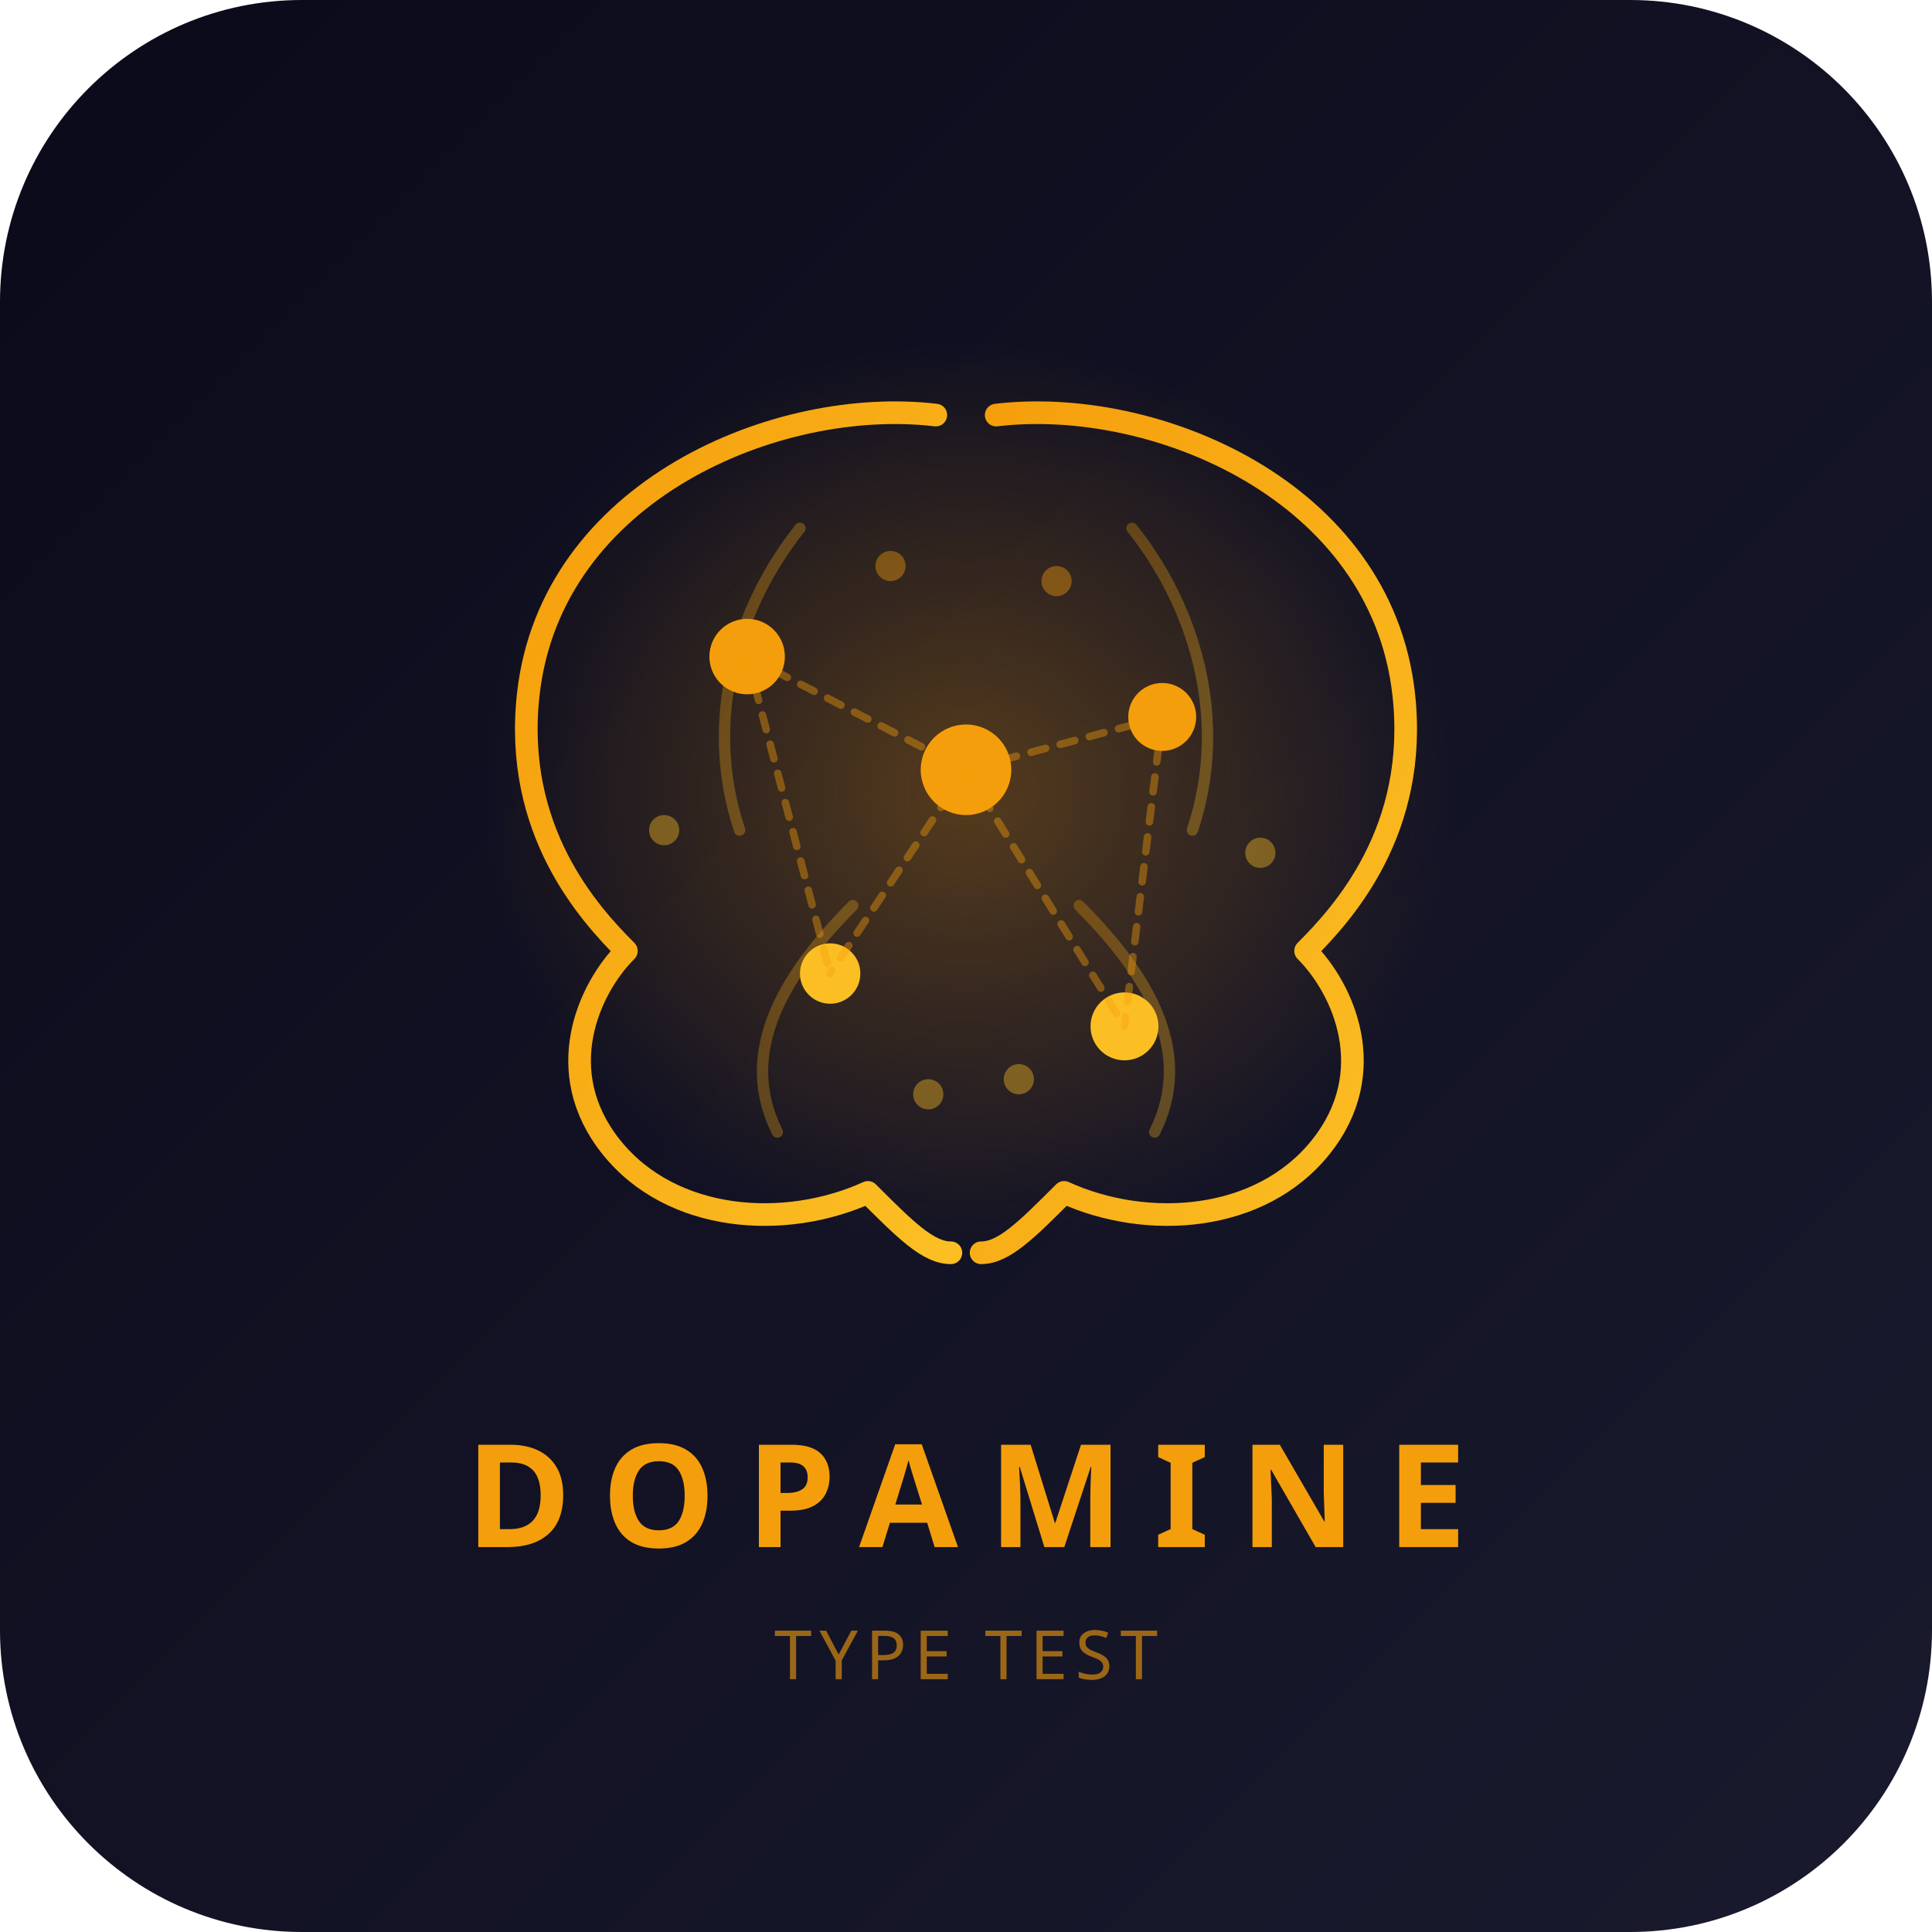
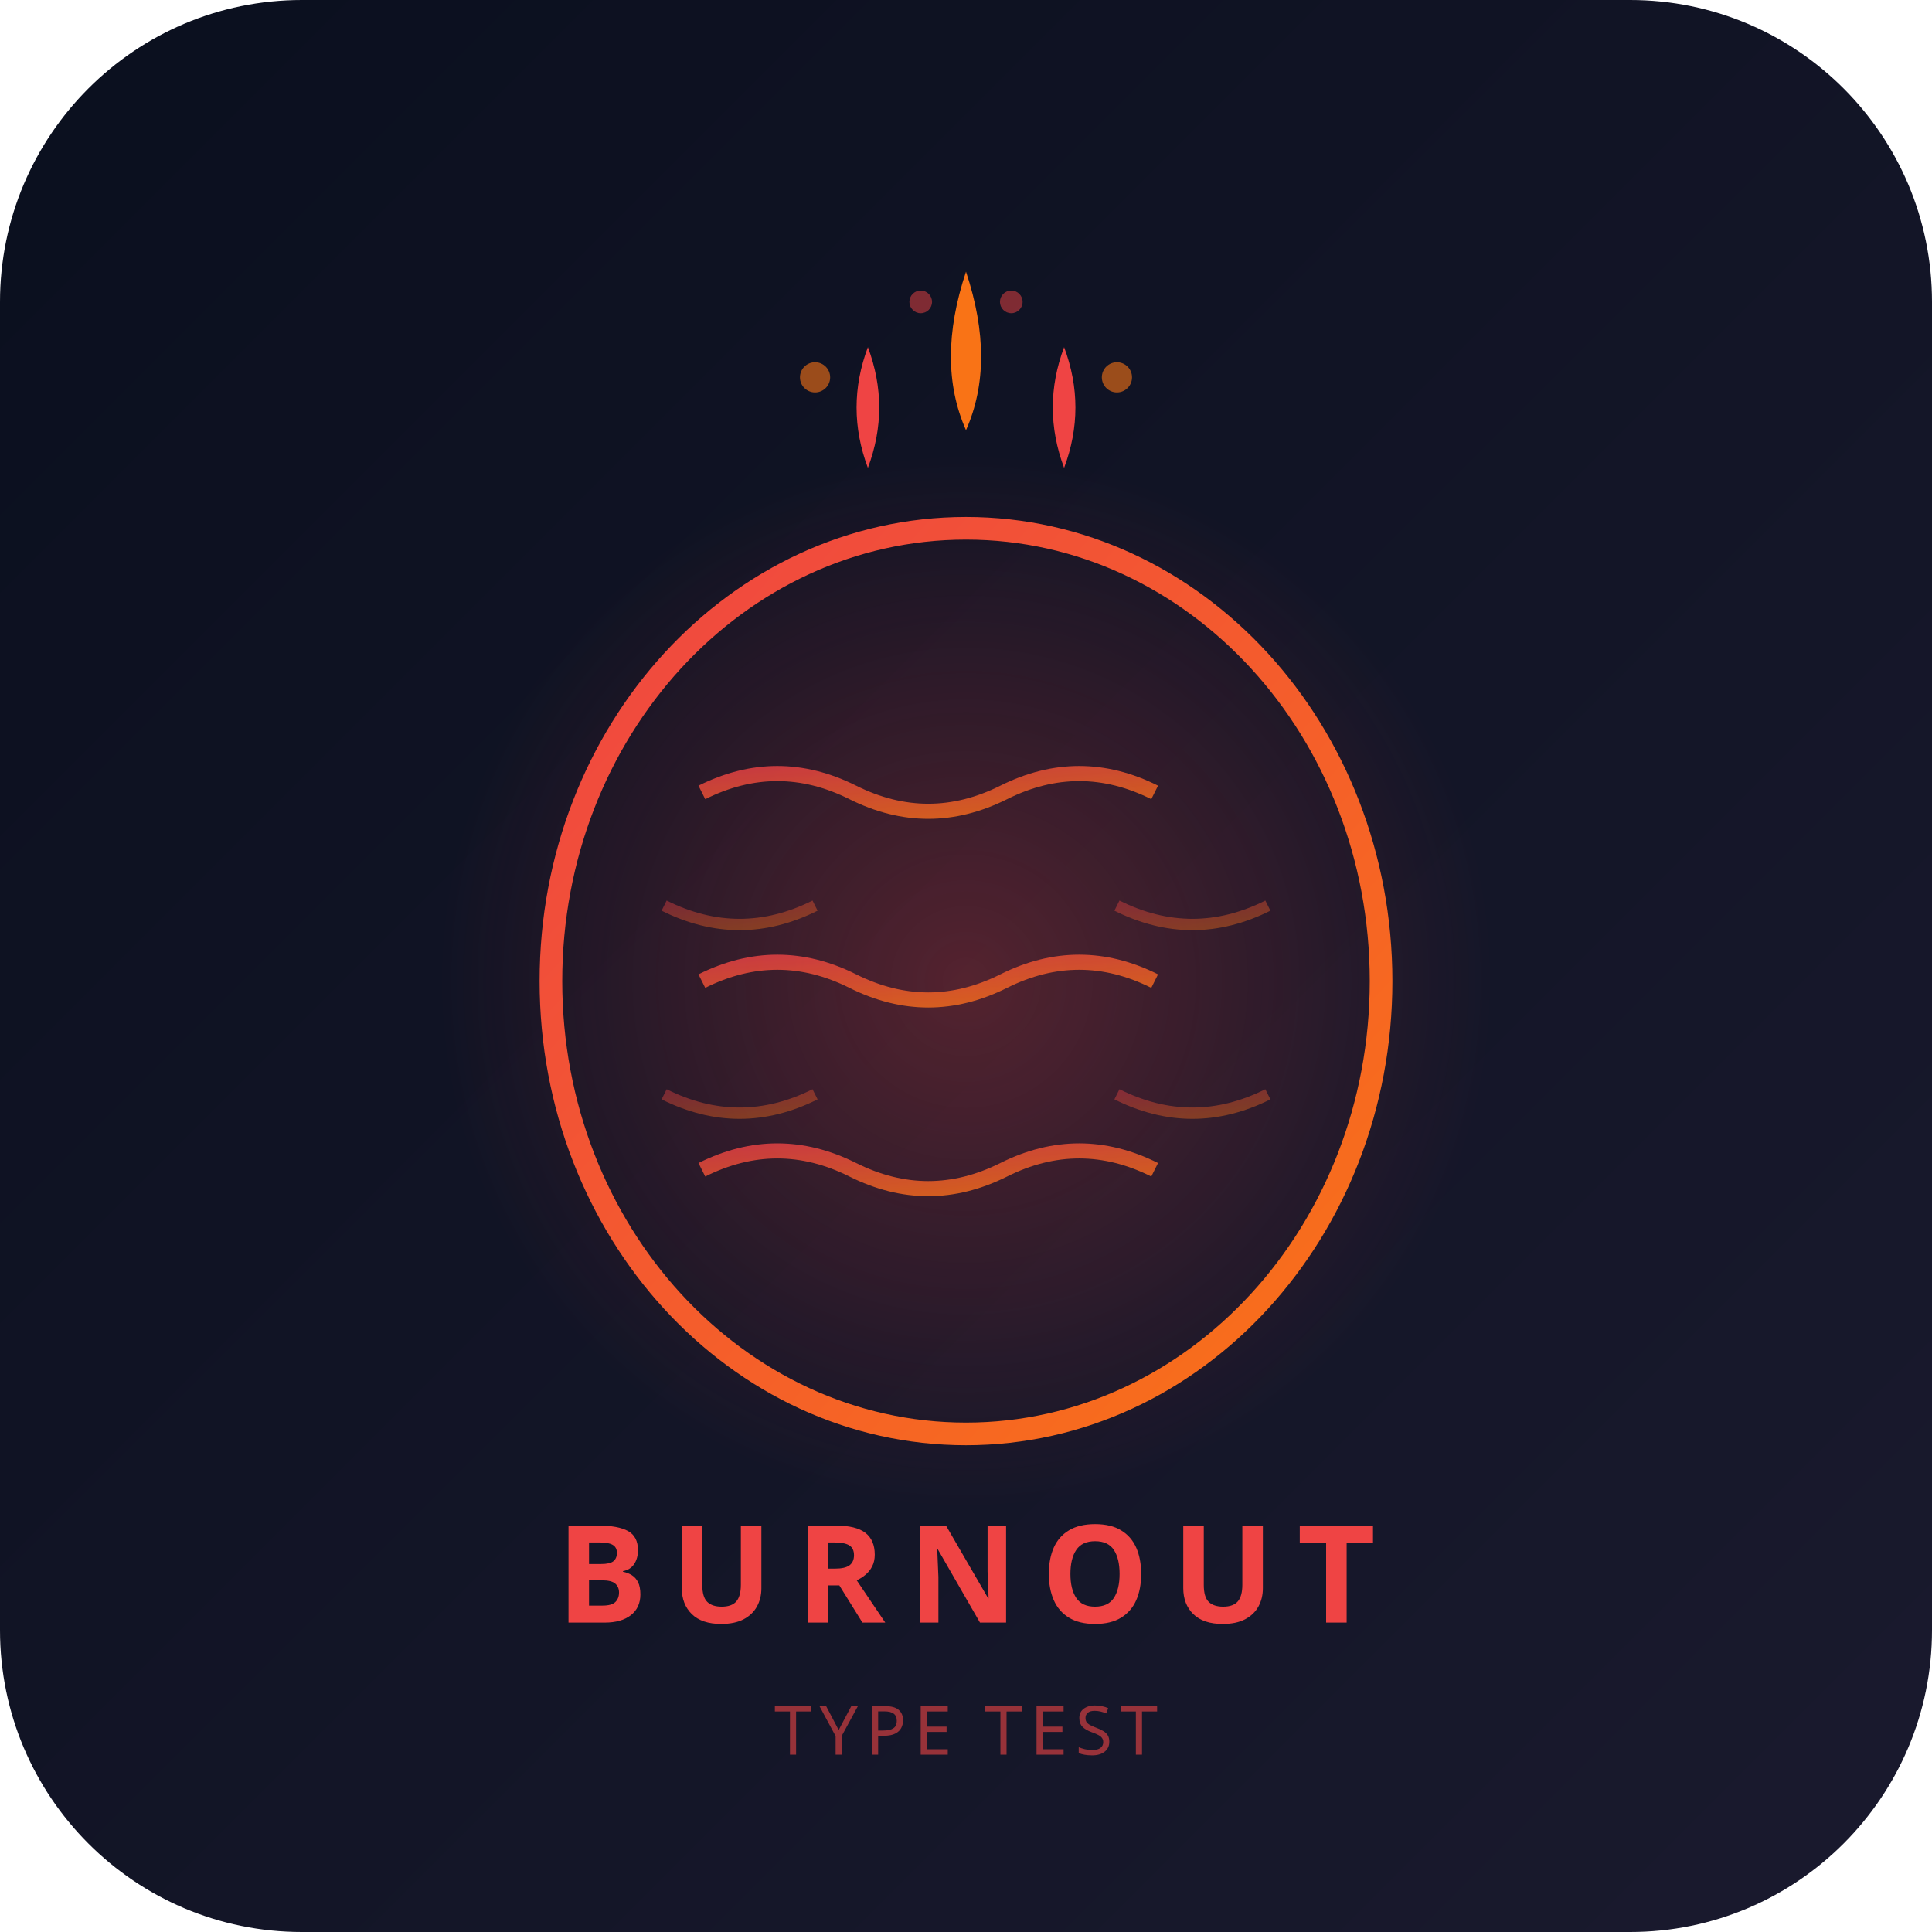
<svg xmlns="http://www.w3.org/2000/svg" viewBox="0 0 512 512" width="512" height="512">
  <defs>
    <linearGradient id="bg" x1="0" y1="0" x2="1" y2="1">
-       <stop offset="0%" stop-color="#0a0a1a" />
+       <stop offset="0%" stop-color="#0a0f1e" />
      <stop offset="100%" stop-color="#1a1a2e" />
    </linearGradient>
-     <linearGradient id="gold" x1="0" y1="0" x2="1" y2="1">
-       <stop offset="0%" stop-color="#f59e0b" />
-       <stop offset="100%" stop-color="#fbbf24" />
+     <linearGradient id="fire" x1="0" y1="0" x2="1" y2="1">
+       <stop offset="0%" stop-color="#ef4444" />
+       <stop offset="100%" stop-color="#f97316" />
    </linearGradient>
    <radialGradient id="glow" cx="50%" cy="50%" r="50%">
-       <stop offset="0%" stop-color="#f59e0b" stop-opacity="0.3" />
-       <stop offset="100%" stop-color="#f59e0b" stop-opacity="0" />
+       <stop offset="0%" stop-color="#ef4444" stop-opacity="0.3" />
+       <stop offset="100%" stop-color="#ef4444" stop-opacity="0" />
    </radialGradient>
    <style>
-       @keyframes pulse { 0%,100% { opacity: 0.5; } 50% { opacity: 1; } }
-       .neuron { animation: pulse 2.5s ease-in-out infinite; }
-       .neuron-d1 { animation-delay: 0s; }
-       .neuron-d2 { animation-delay: 0.5s; }
-       .neuron-d3 { animation-delay: 1.0s; }
-       .neuron-d4 { animation-delay: 1.5s; }
-       .neuron-d5 { animation-delay: 0.8s; }
+       @keyframes flicker { 0%,100% { opacity: 0.7; } 50% { opacity: 1; } }
+       .flame { animation: flicker 1.5s ease-in-out infinite; }
+       .flame-d1 { animation-delay: 0s; }
+       .flame-d2 { animation-delay: 0.3s; }
+       .flame-d3 { animation-delay: 0.6s; }
    </style>
  </defs>
  <rect width="512" height="512" rx="80" fill="url(#bg)" />
-   <ellipse cx="256" cy="210" rx="130" ry="120" fill="url(#glow)" />
-   <g transform="translate(256,210)" fill="none" stroke="url(#gold)" stroke-width="6" stroke-linecap="round" stroke-linejoin="round">
-     <path d="M-8,-100 C-50,-105 -110,-80 -116,-26 C-120,10 -100,32 -90,42 C-100,52 -110,74 -94,94 C-78,114 -48,116 -26,106 C-16,116 -10,122 -4,122" />
-     <path d="M8,-100 C50,-105 110,-80 116,-26 C120,10 100,32 90,42 C100,52 110,74 94,94 C78,114 48,116 26,106 C16,116 10,122 4,122" />
-     <path d="M0,-100 L0,122" stroke-opacity="0.6" />
-     <path d="M-44,-70 C-60,-50 -70,-20 -60,10" stroke-opacity="0.3" stroke-width="3" />
-     <path d="M-30,30 C-50,50 -60,70 -50,90" stroke-opacity="0.3" stroke-width="3" />
-     <path d="M44,-70 C60,-50 70,-20 60,10" stroke-opacity="0.3" stroke-width="3" />
-     <path d="M30,30 C50,50 60,70 50,90" stroke-opacity="0.3" stroke-width="3" />
-     <g stroke="none">
-       <circle class="neuron neuron-d1" cx="-58" cy="-36" r="10" fill="#f59e0b" />
-       <circle class="neuron neuron-d2" cx="52" cy="-20" r="9" fill="#f59e0b" />
-       <circle class="neuron neuron-d3" cx="-36" cy="48" r="8" fill="#fbbf24" />
-       <circle class="neuron neuron-d4" cx="42" cy="62" r="9" fill="#fbbf24" />
-       <circle class="neuron neuron-d5" cx="0" cy="-6" r="12" fill="#f59e0b" />
-     </g>
-     <g stroke="#f59e0b" stroke-width="2" stroke-opacity="0.4" stroke-dasharray="4 4">
-       <line x1="-58" y1="-36" x2="0" y2="-6" />
-       <line x1="52" y1="-20" x2="0" y2="-6" />
-       <line x1="0" y1="-6" x2="-36" y2="48" />
-       <line x1="0" y1="-6" x2="42" y2="62" />
-       <line x1="-58" y1="-36" x2="-36" y2="48" />
-       <line x1="52" y1="-20" x2="42" y2="62" />
-     </g>
-     <g stroke="none" opacity="0.4">
-       <circle cx="-80" cy="10" r="4" fill="#fbbf24" />
-       <circle cx="78" cy="16" r="4" fill="#fbbf24" />
-       <circle cx="-20" cy="-60" r="4" fill="#f59e0b" />
-       <circle cx="24" cy="-56" r="4" fill="#f59e0b" />
-       <circle cx="-10" cy="80" r="4" fill="#fbbf24" />
-       <circle cx="14" cy="76" r="4" fill="#fbbf24" />
-     </g>
+   <ellipse cx="256" cy="260" rx="140" ry="140" fill="url(#glow)" />
+   <g transform="translate(256,260)">
+     <ellipse cx="0" cy="0" rx="110" ry="120" fill="none" stroke="url(#fire)" stroke-width="6" />
+     <path d="M -70 -50 Q -50 -60 -30 -50 T 10 -50 T 50 -50" fill="none" stroke="url(#fire)" stroke-width="4" opacity="0.8" />
+     <path d="M -70 0 Q -50 -10 -30 0 T 10 0 T 50 0" fill="none" stroke="url(#fire)" stroke-width="4" opacity="0.8" />
+     <path d="M -70 50 Q -50 40 -30 50 T 10 50 T 50 50" fill="none" stroke="url(#fire)" stroke-width="4" opacity="0.8" />
+     <path d="M -80 -20 Q -60 -10 -40 -20" fill="none" stroke="url(#fire)" stroke-width="3" opacity="0.4" />
+     <path d="M 40 -20 Q 60 -10 80 -20" fill="none" stroke="url(#fire)" stroke-width="3" opacity="0.4" />
+     <path d="M -80 30 Q -60 40 -40 30" fill="none" stroke="url(#fire)" stroke-width="3" opacity="0.4" />
+     <path d="M 40 30 Q 60 40 80 30" fill="none" stroke="url(#fire)" stroke-width="3" opacity="0.4" />
  </g>
-   <text x="256" y="410" text-anchor="middle" font-family="system-ui,sans-serif" font-size="38" font-weight="700" fill="#f59e0b" letter-spacing="8">DOPAMINE</text>
-   <text x="256" y="445" text-anchor="middle" font-family="system-ui,sans-serif" font-size="18" font-weight="400" fill="#f59e0b" opacity="0.6" letter-spacing="2">TYPE TEST</text>
+   <g transform="translate(256,100)">
+     <path class="flame flame-d1" d="M -26 24 Q -32 8 -26 -8 Q -20 8 -26 24 Z" fill="#ef4444" />
+     <path class="flame flame-d2" d="M 0 14 Q -8 -4 0 -28 Q 8 -4 0 14 Z" fill="#f97316" />
+     <path class="flame flame-d3" d="M 26 24 Q 20 8 26 -8 Q 32 8 26 24 Z" fill="#ef4444" />
+     <circle cx="-40" cy="0" r="4" fill="#f97316" opacity="0.6" />
+     <circle cx="40" cy="0" r="4" fill="#f97316" opacity="0.6" />
+     <circle cx="-12" cy="-20" r="3" fill="#ef4444" opacity="0.5" />
+     <circle cx="12" cy="-20" r="3" fill="#ef4444" opacity="0.5" />
+   </g>
+   <text x="256" y="430" text-anchor="middle" font-family="system-ui,sans-serif" font-size="36" font-weight="700" fill="#ef4444" letter-spacing="6">BURNOUT</text>
+   <text x="256" y="465" text-anchor="middle" font-family="system-ui,sans-serif" font-size="18" font-weight="400" fill="#ef4444" opacity="0.6" letter-spacing="2">TYPE TEST</text>
</svg>
